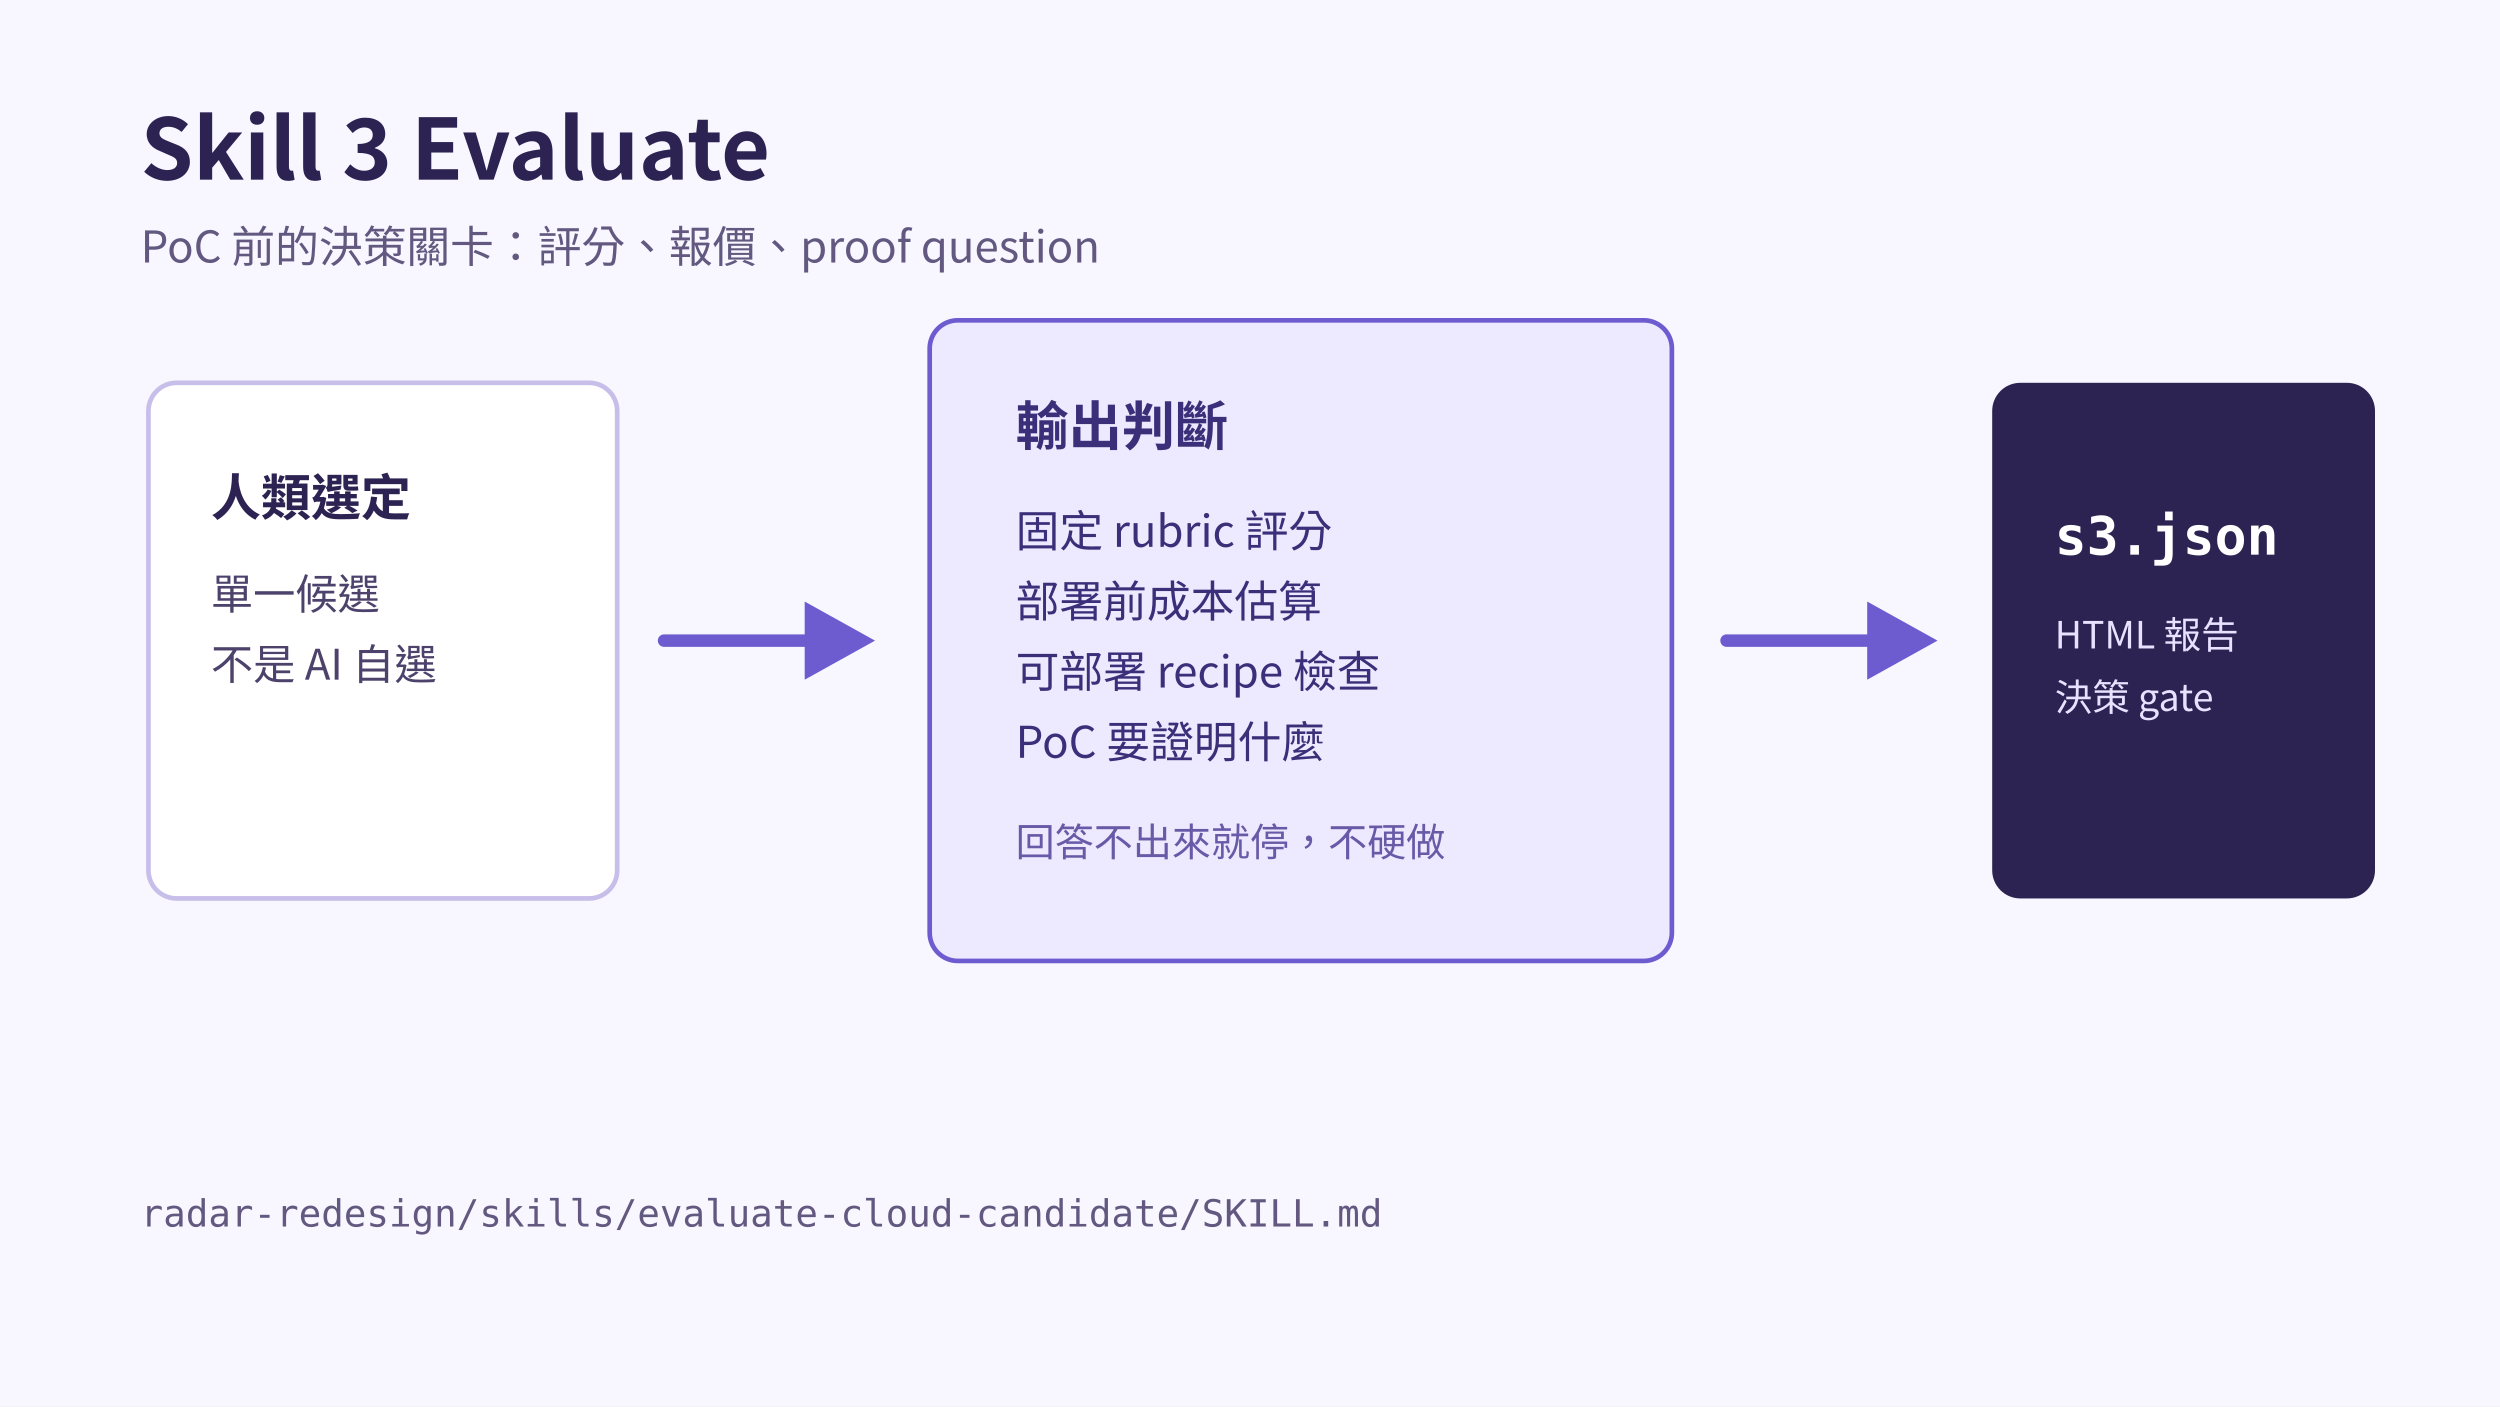
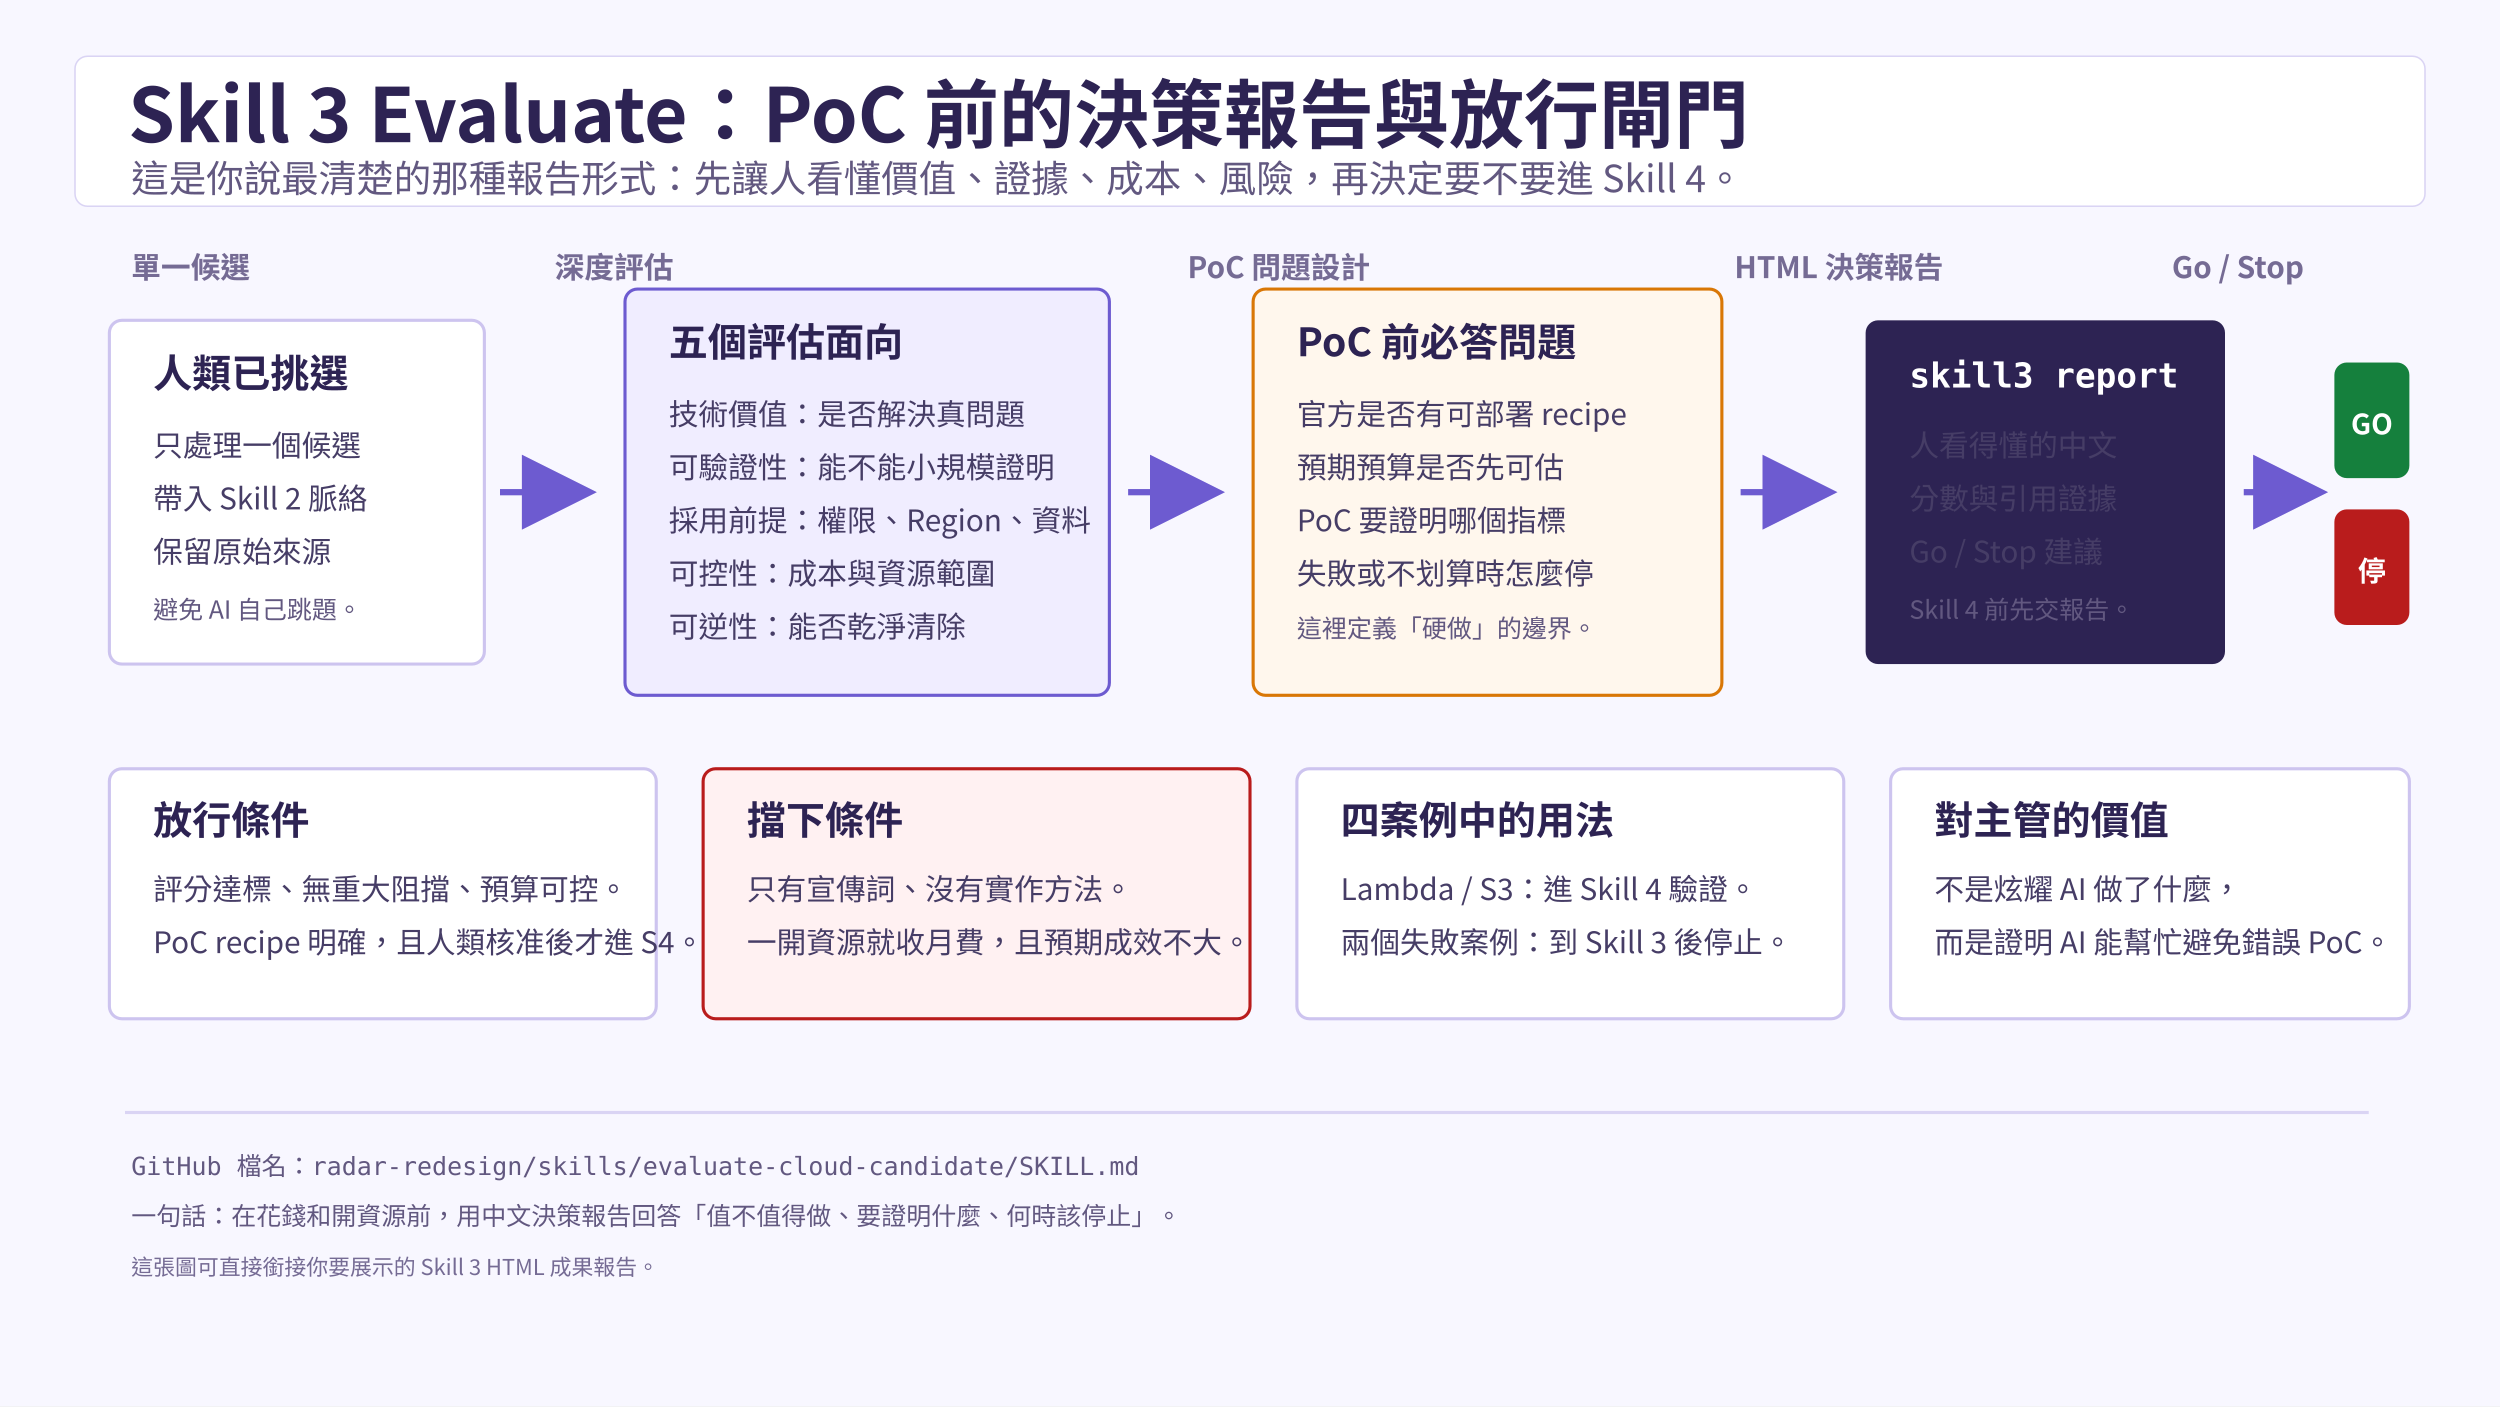
<svg xmlns="http://www.w3.org/2000/svg" width="1600" height="900" viewBox="0 0 1600 900">
+   <defs>
+     <marker id="arrow" markerWidth="14" markerHeight="14" refX="11" refY="7" orient="auto">
+       <path d="M1,1 L13,7 L1,13 Z" fill="#6d5bd0" />
+     </marker>
+     <marker id="stoparrow" markerWidth="14" markerHeight="14" refX="11" refY="7" orient="auto">
+       <path d="M1,1 L13,7 L1,13 Z" fill="#b91c1c" />
+     </marker>
+     <style>
+       .font { font-family: "Microsoft JhengHei", "Noto Sans CJK TC", Arial, sans-serif; }
+       .mono { font-family: Consolas, "Microsoft JhengHei", monospace; }
+       .title { font-size: 48px; font-weight: 700; fill: #2d2353; }
+       .subtitle { font-size: 24px; fill: #625880; }
+       .lane { font-size: 19px; font-weight: 700; fill: #756b94; }
+       .h { font-size: 25px; font-weight: 700; fill: #2d2353; }
+       .body { font-size: 19px; fill: #463d66; }
+       .small { font-size: 16px; fill: #625880; }
+       .tiny { font-size: 14px; fill: #756b94; }
+       .card { fill: #ffffff; stroke: #cdc4ef; stroke-width: 2; rx: 8; }
+       .accent { fill: #f0edff; stroke: #6d5bd0; stroke-width: 2; rx: 8; }
+       .gate { fill: #fff7ed; stroke: #d97706; stroke-width: 2; rx: 8; }
+       .stop { fill: #fff1f2; stroke: #b91c1c; stroke-width: 2; rx: 8; }
+       .dark { fill: #2d2353; rx: 8; }
+       .arrow { stroke: #6d5bd0; stroke-width: 4; fill: none; marker-end: url(#arrow); }
+       .stopline { stroke: #b91c1c; stroke-width: 4; fill: none; marker-end: url(#stoparrow); }
+     </style>
+   </defs>
  <rect width="1600" height="900" fill="#f8f7ff" />
-   <text x="90" y="115" font-family="Microsoft JhengHei, Noto Sans CJK TC, Arial" font-size="54" font-weight="700" fill="#2d2353">Skill 3 Evaluate</text>
-   <text x="90" y="168" font-family="Microsoft JhengHei, Noto Sans CJK TC, Arial" font-size="28" fill="#625880">PoC 前的決策關卡：評分、報價、proof question</text>
-   <rect x="95" y="245" width="300" height="330" rx="18" fill="#ffffff" stroke="#c7bee9" stroke-width="3" />
-   <text x="135" y="330" font-family="Microsoft JhengHei, Noto Sans CJK TC, Arial" font-size="32" font-weight="700" fill="#2d2353">人類選定</text>
-   <text x="135" y="390" font-family="Microsoft JhengHei, Noto Sans CJK TC, Arial" font-size="27" fill="#4c426b">單一候選</text>
-   <text x="135" y="435" font-family="Microsoft JhengHei, Noto Sans CJK TC, Arial" font-size="27" fill="#4c426b">不是 AI 自選</text>
-   <path d="M425 410 H535" stroke="#6d5bd0" stroke-width="8" stroke-linecap="round" />
-   <path d="M515 385 L560 410 L515 435 Z" fill="#6d5bd0" />
-   <rect x="595" y="205" width="475" height="410" rx="18" fill="#ede9fe" stroke="#6d5bd0" stroke-width="3" />
-   <text x="650" y="285" font-family="Microsoft JhengHei, Noto Sans CJK TC, Arial" font-size="34" font-weight="700" fill="#3b2f79">輸出判斷</text>
-   <text x="650" y="350" font-family="Microsoft JhengHei, Noto Sans CJK TC, Arial" font-size="28" fill="#3b2f79">固定 rubric 評分</text>
-   <text x="650" y="395" font-family="Microsoft JhengHei, Noto Sans CJK TC, Arial" font-size="28" fill="#3b2f79">部署前成本估算</text>
-   <text x="650" y="440" font-family="Microsoft JhengHei, Noto Sans CJK TC, Arial" font-size="28" fill="#3b2f79">可部署 recipe 檢查</text>
-   <text x="650" y="485" font-family="Microsoft JhengHei, Noto Sans CJK TC, Arial" font-size="28" fill="#3b2f79">PoC 要證明什麼</text>
-   <text x="650" y="548" font-family="Microsoft JhengHei, Noto Sans CJK TC, Arial" font-size="25" fill="#695aa8">回答不出來就停，不硬做</text>
-   <path d="M1105 410 H1215" stroke="#6d5bd0" stroke-width="8" stroke-linecap="round" />
-   <path d="M1195 385 L1240 410 L1195 435 Z" fill="#6d5bd0" />
-   <rect x="1275" y="245" width="245" height="330" rx="18" fill="#2d2353" />
-   <text x="1315" y="355" font-family="Consolas, monospace" font-size="34" font-weight="700" fill="#ffffff">s3.json</text>
-   <text x="1315" y="415" font-family="Microsoft JhengHei, Noto Sans CJK TC, Arial" font-size="24" fill="#e8e1ff">HTML 報告</text>
-   <text x="1315" y="455" font-family="Microsoft JhengHei, Noto Sans CJK TC, Arial" font-size="24" fill="#e8e1ff">決策 gate</text>
-   <text x="90" y="785" font-family="Consolas, Microsoft JhengHei, monospace" font-size="24" fill="#625880">radar-redesign/skills/evaluate-cloud-candidate/SKILL.md</text>
+   <rect x="48" y="36" width="1504" height="96" rx="8" fill="#ffffff" stroke="#dad4f4" />
+   <text x="82" y="91" class="font title">Skill 3 Evaluate：PoC 前的決策報告與放行閘門</text>
+   <text x="84" y="123" class="font subtitle">這是你說最清楚的那種報告形式：先讓人看懂價值、證據、成本、風險，再決定要不要進 Skill 4。</text>
+   <text x="84" y="178" class="font lane">單一候選</text>
+   <text x="355" y="178" class="font lane">深度評估</text>
+   <text x="760" y="178" class="font lane">PoC 問題設計</text>
+   <text x="1110" y="178" class="font lane">HTML 決策報告</text>
+   <text x="1390" y="178" class="font lane">Go / Stop</text>
+   <rect x="70" y="205" width="240" height="220" class="card" />
+   <text x="98" y="248" class="font h">人類已挑選</text>
+   <text x="98" y="292" class="font body">只處理一個候選</text>
+   <text x="98" y="326" class="font body">帶入 Skill 2 脈絡</text>
+   <text x="98" y="360" class="font body">保留原始來源</text>
+   <text x="98" y="396" class="font small">避免 AI 自己跳題。</text>
+   <path d="M320 315 H374" class="arrow" />
+   <rect x="400" y="185" width="310" height="260" class="accent" />
+   <text x="428" y="228" class="font h">五個評估面向</text>
+   <text x="428" y="272" class="font body">技術價值：是否解決真問題</text>
+   <text x="428" y="306" class="font body">可驗證性：能不能小規模證明</text>
+   <text x="428" y="340" class="font body">採用前提：權限、Region、資料</text>
+   <text x="428" y="374" class="font body">可控性：成本與資源範圍</text>
+   <text x="428" y="408" class="font body">可逆性：能否乾淨清除</text>
+   <path d="M722 315 H776" class="arrow" />
+   <rect x="802" y="185" width="300" height="260" class="gate" />
+   <text x="830" y="228" class="font h">PoC 前必答問題</text>
+   <text x="830" y="272" class="font body">官方是否有可部署 recipe</text>
+   <text x="830" y="306" class="font body">預期預算是否先可估</text>
+   <text x="830" y="340" class="font body">PoC 要證明哪個指標</text>
+   <text x="830" y="374" class="font body">失敗或不划算時怎麼停</text>
+   <text x="830" y="408" class="font small">這裡定義「硬做」的邊界。</text>
+   <path d="M1114 315 H1168" class="arrow" />
+   <rect x="1194" y="205" width="230" height="220" class="dark" />
+   <text x="1222" y="248" class="mono" font-size="22" font-weight="700" fill="#ffffff">skill3 report</text>
+   <text x="1222" y="292" class="font body" fill="#e8e1ff">人看得懂的中文</text>
+   <text x="1222" y="326" class="font body" fill="#e8e1ff">分數與引用證據</text>
+   <text x="1222" y="360" class="font body" fill="#e8e1ff">Go / Stop 建議</text>
+   <text x="1222" y="396" class="font small" fill="#d8d0ff">Skill 4 前先交報告。</text>
+   <path d="M1436 315 H1482" class="arrow" />
+   <rect x="1494" y="232" width="48" height="74" rx="8" fill="#15803d" />
+   <text x="1518" y="278" class="font" font-size="18" font-weight="700" fill="#ffffff" text-anchor="middle">GO</text>
+   <rect x="1494" y="326" width="48" height="74" rx="8" fill="#b91c1c" />
+   <text x="1518" y="372" class="font" font-size="18" font-weight="700" fill="#ffffff" text-anchor="middle">停</text>
+   <rect x="70" y="492" width="350" height="160" class="card" />
+   <text x="98" y="534" class="font h">放行條件</text>
+   <text x="98" y="576" class="font body">評分達標、無重大阻擋、預算可控。</text>
+   <text x="98" y="610" class="font body">PoC recipe 明確，且人類核准後才進 S4。</text>
+   <rect x="450" y="492" width="350" height="160" class="stop" />
+   <text x="478" y="534" class="font h" fill="#7f1d1d">擋下條件</text>
+   <text x="478" y="576" class="font body" fill="#7f1d1d">只有宣傳詞、沒有實作方法。</text>
+   <text x="478" y="610" class="font body" fill="#7f1d1d">一開資源就收月費，且預期成效不大。</text>
+   <rect x="830" y="492" width="350" height="160" class="card" />
+   <text x="858" y="534" class="font h">四案例中的用法</text>
+   <text x="858" y="576" class="font body">Lambda / S3：進 Skill 4 驗證。</text>
+   <text x="858" y="610" class="font body">兩個失敗案例：到 Skill 3 後停止。</text>
+   <rect x="1210" y="492" width="332" height="160" class="card" />
+   <text x="1238" y="534" class="font h">對主管的價值</text>
+   <text x="1238" y="576" class="font body">不是炫耀 AI 做了什麼，</text>
+   <text x="1238" y="610" class="font body">而是證明 AI 能幫忙避免錯誤 PoC。</text>
+   <path d="M80 712 H1516" stroke="#dad4f4" stroke-width="2" />
+   <text x="84" y="752" class="mono small">GitHub 檔名：radar-redesign/skills/evaluate-cloud-candidate/SKILL.md</text>
+   <text x="84" y="784" class="font small">一句話：在花錢和開資源前，用中文決策報告回答「值不值得做、要證明什麼、何時該停止」。</text>
+   <text x="84" y="816" class="font tiny">這張圖可直接銜接你要展示的 Skill 3 HTML 成果報告。</text>
</svg>
